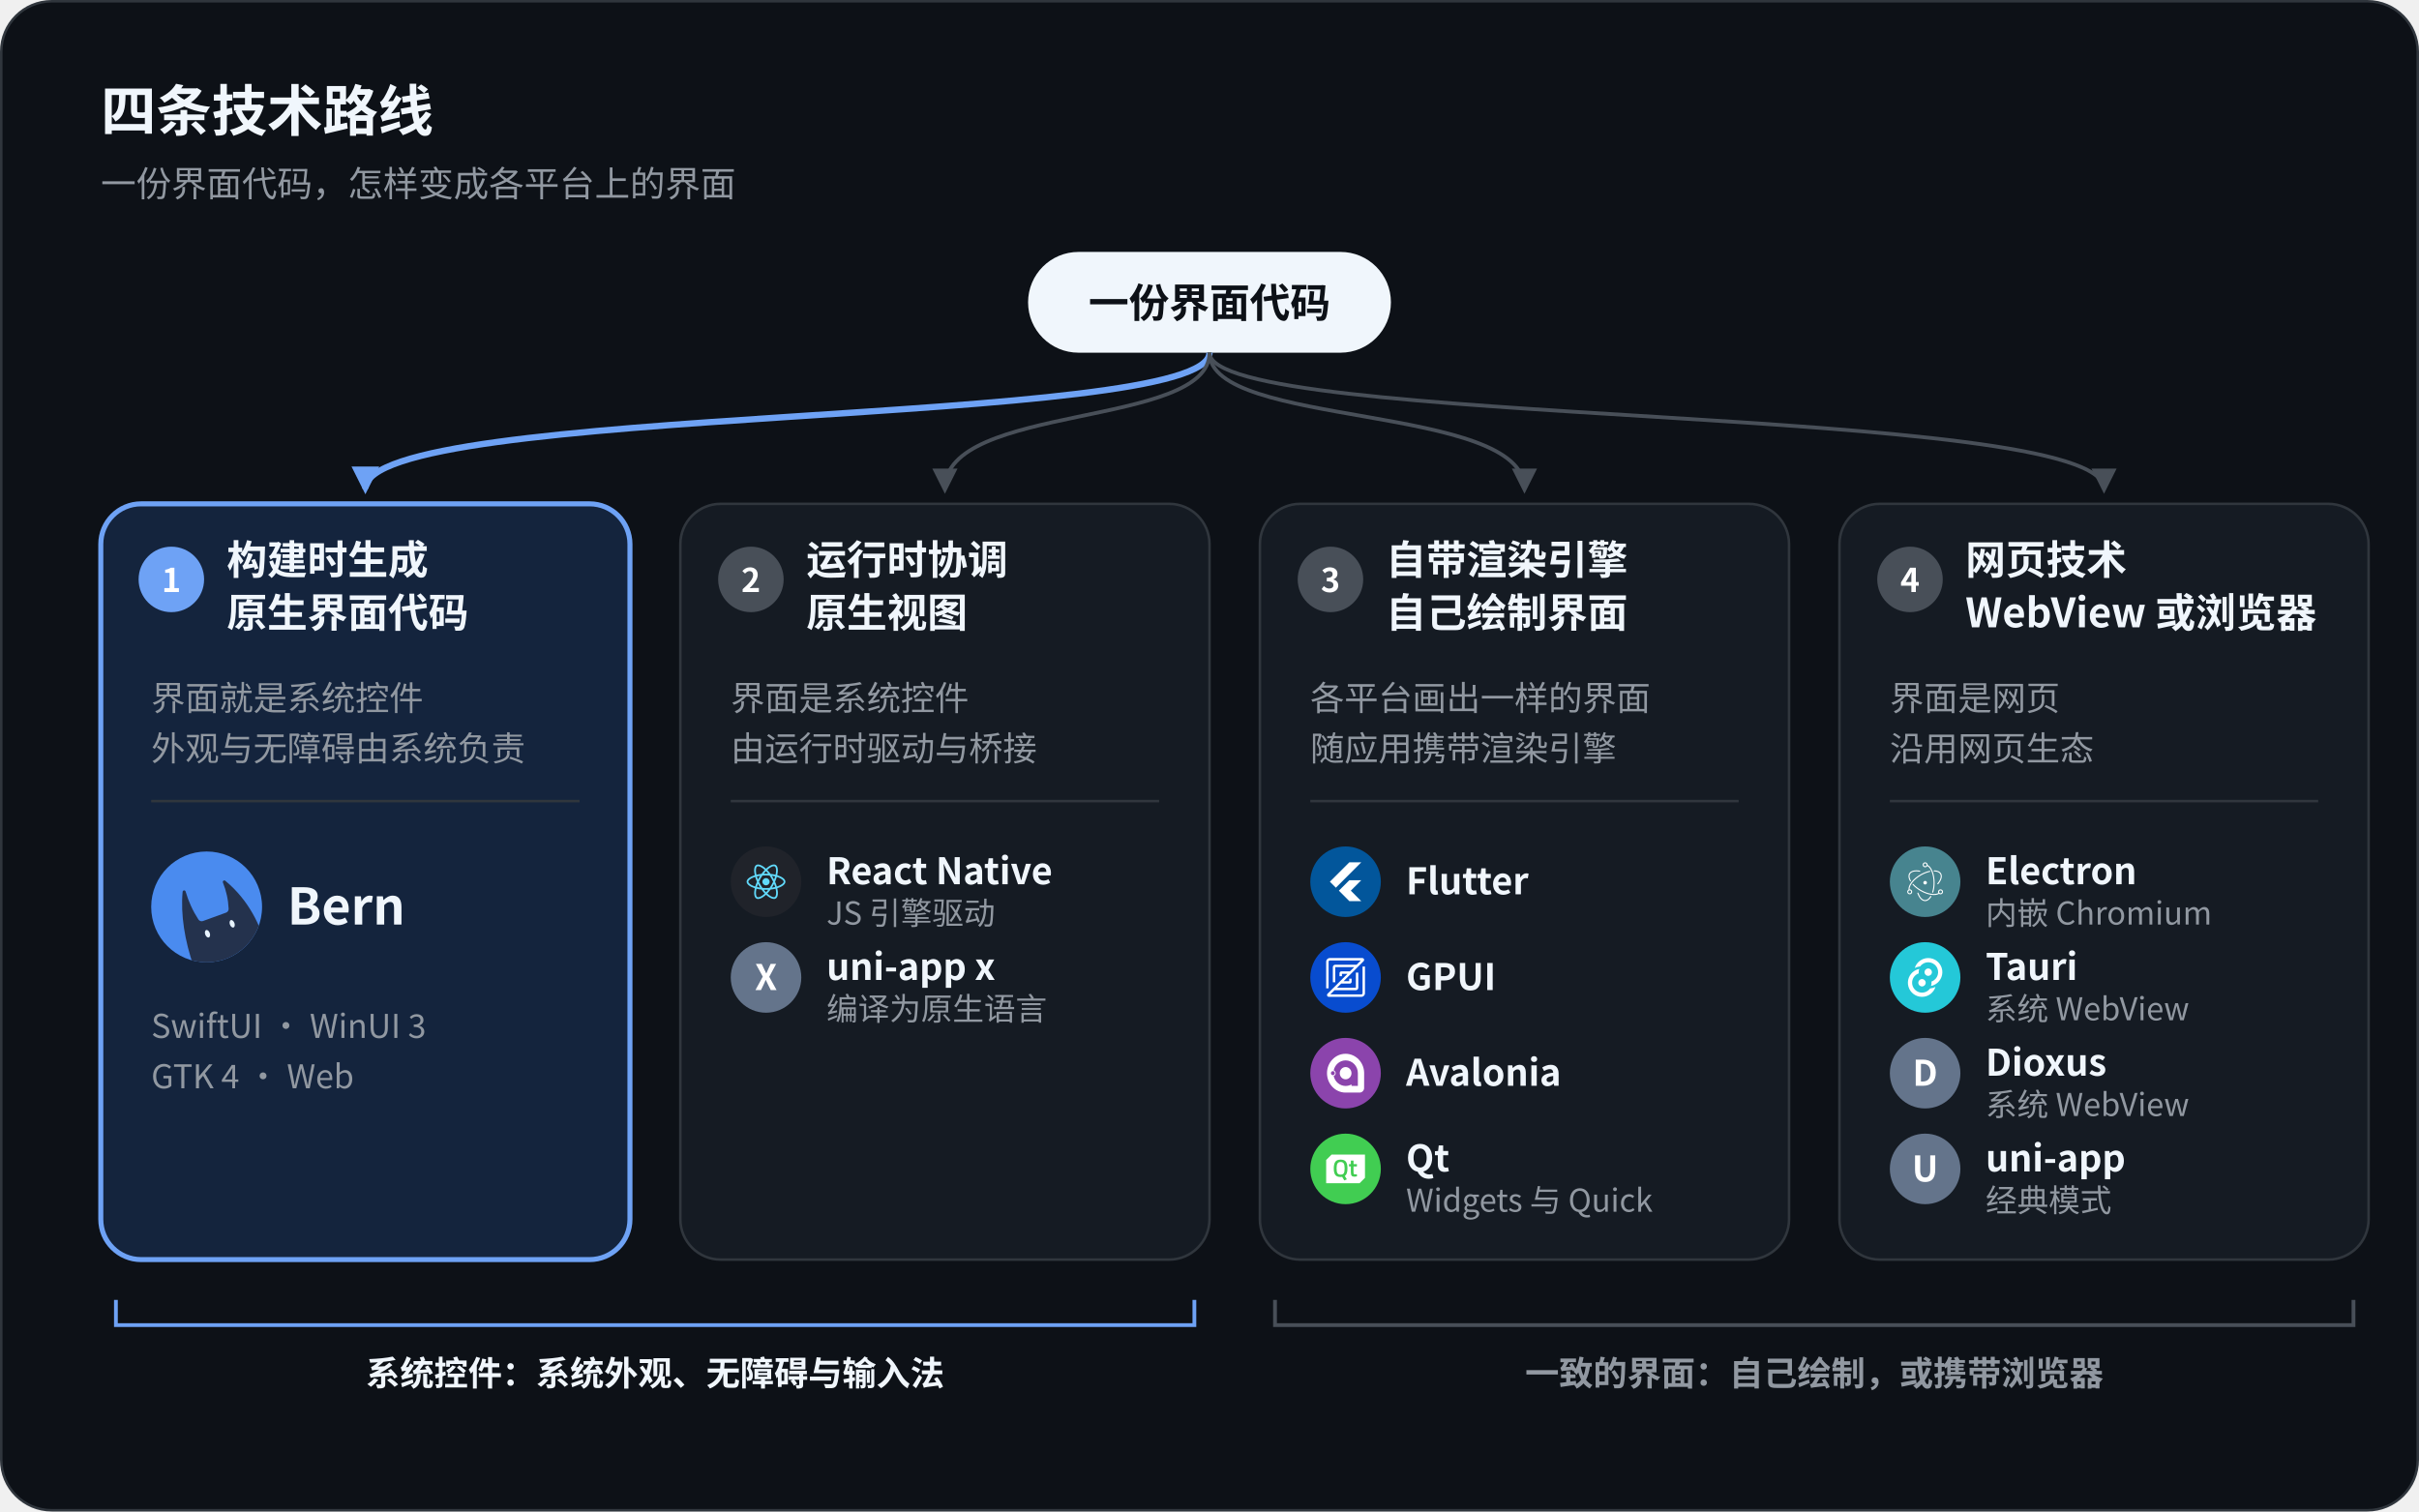
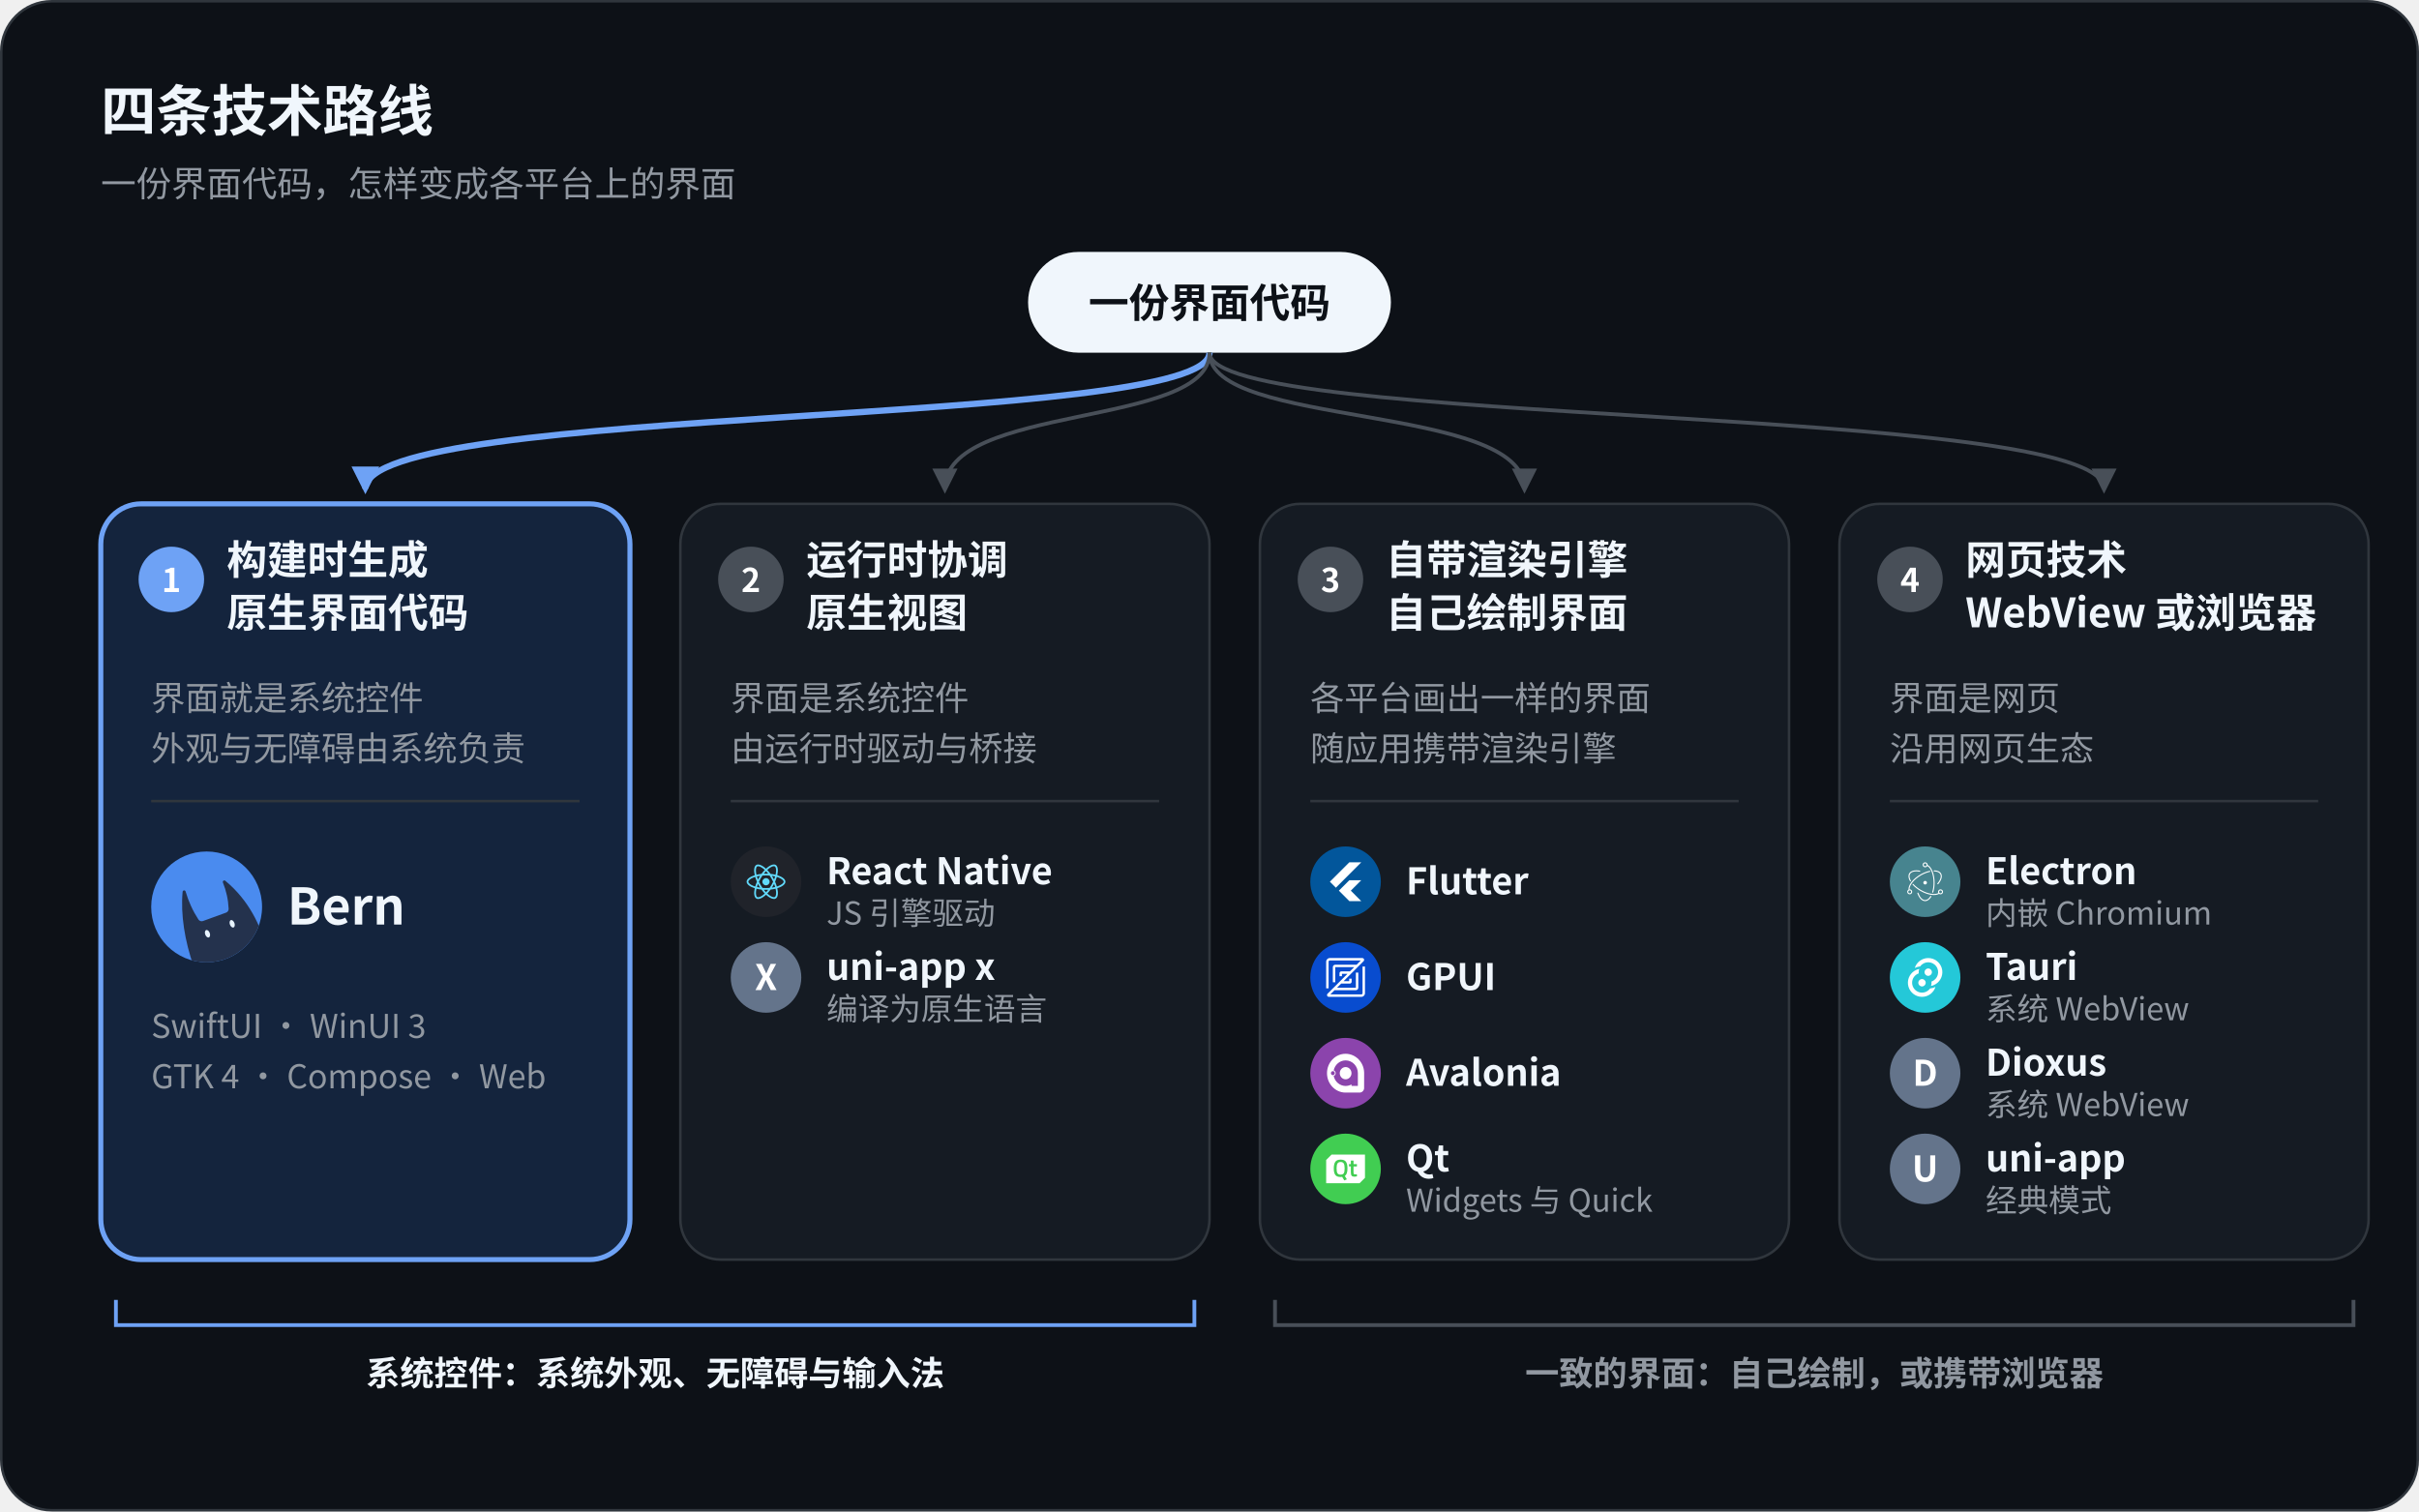
<svg xmlns="http://www.w3.org/2000/svg" viewBox="0 0 960 600" width="960" height="600" font-family="-apple-system, BlinkMacSystemFont, 'Segoe UI', 'PingFang SC', 'Hiragino Sans GB', 'Microsoft YaHei', 'Noto Sans CJK SC', 'Helvetica Neue', Arial, sans-serif">
  <defs>
    <symbol id="bern-logo" viewBox="0 0 1024 1024">
      <defs>
        <clipPath id="bern-symbol-disc">
          <circle cx="512" cy="512" r="512" />
        </clipPath>
      </defs>
      <g clip-path="url(#bern-symbol-disc)">
        <rect width="1024" height="1024" fill="#4A8BEF" />
        <path fill="#24324D" d="M 290.4 372.1 C 270.7 579.3 309.8 827.6 392.0 1060.0 L 1100 1100 L 1060.0 880.0 C 1013.0 692.2 904.4 451.5 684.3 270.5 A 14 14 0 0 0 662.4 286.5 C 693.7 364.2 711.6 444.8 715.3 529.4 A 36 36 0 0 1 691.6 564.9 C 620.6 590.7 549.5 616.5 478.5 642.4 A 36 36 0 0 1 436.0 628.1 C 383.8 547.6 344.6 461.1 317.8 369.5 A 14 14 0 0 0 290.4 372.1 Z" />
        <ellipse rx="22" ry="36" fill="#E8F4FF" transform="translate(520 760) rotate(-20)" />
        <ellipse rx="22" ry="36" fill="#E8F4FF" transform="translate(748 668) rotate(-20)" />
      </g>
    </symbol>
    <marker id="arrow" viewBox="0 0 10 10" refX="8" refY="5" markerWidth="10" markerHeight="10" markerUnits="userSpaceOnUse" orient="auto-start-reverse">
      <path d="M0 0 L10 5 L0 10 z" fill="#484F58" />
    </marker>
    <marker id="arrow-accent" viewBox="0 0 10 10" refX="8" refY="5" markerWidth="11" markerHeight="11" markerUnits="userSpaceOnUse" orient="auto-start-reverse">
      <path d="M0 0 L10 5 L0 10 z" fill="#6EA2F5" />
    </marker>
  </defs>
  <rect x="0.5" y="0.5" width="959" height="599" rx="20" fill="#0D1117" stroke="#30363D" />
  <text x="40" y="52" font-size="22" font-weight="700" fill="#F0F6FC">四条技术路线</text>
  <text x="40" y="78" font-size="14" fill="#9198A1">一份界面代码，怎样变成各平台上的界面</text>
  <rect x="408.0" y="100" width="144.0" height="40" rx="20" fill="#F0F6FC" />
  <text x="480" y="126" font-size="16" font-weight="600" text-anchor="middle" fill="#0D1117">一份界面代码</text>
  <path d="M480 140 C 480 170, 145.0 160, 145.0 194" fill="none" stroke="#6EA2F5" stroke-width="2.5" marker-end="url(#arrow-accent)" />
  <rect x="40" y="200" width="210" height="300" rx="16" fill="#14243D" stroke="#6EA2F5" stroke-width="2" />
  <circle cx="68" cy="230" r="13" fill="#6EA2F5" />
  <text x="68" y="235" font-size="13" font-weight="700" text-anchor="middle" fill="#FFFFFF">1</text>
  <text x="90" y="228" font-size="16" font-weight="700" fill="#F0F6FC">构建时生成</text>
  <text x="90" y="249" font-size="16" font-weight="700" fill="#F0F6FC">原生界面代码</text>
  <text x="60" y="282" font-size="13.5" fill="#9198A1">界面就是系统控件</text>
  <text x="60" y="302" font-size="13.5" fill="#9198A1">外观与无障碍由系统负责</text>
  <line x1="60" y1="318" x2="230" y2="318" stroke="#30363D" />
  <use href="#bern-logo" x="60.0" y="338.0" width="44.0" height="44.0" />
  <text x="114" y="367" font-size="20" font-weight="700" fill="#F0F6FC">Bern</text>
  <text x="60" y="412" font-size="13" fill="#9198A1">SwiftUI · WinUI 3</text>
-   <text x="60" y="432" font-size="13" fill="#9198A1">GTK 4 · Web</text>
+   <text x="60" y="432" font-size="13" fill="#9198A1">GTK 4 · Compose · Web</text>
  <path d="M480 140 C 480 170, 375.0 160, 375.0 194" fill="none" stroke="#484F58" stroke-width="1.5" marker-end="url(#arrow)" />
  <rect x="270" y="200" width="210" height="300" rx="16" fill="#151B23" stroke="#30363D" stroke-width="1" />
  <circle cx="298" cy="230" r="13" fill="#484F58" />
  <text x="298" y="235" font-size="13" font-weight="700" text-anchor="middle" fill="#FFFFFF">2</text>
  <text x="320" y="228" font-size="16" font-weight="700" fill="#F0F6FC">运行时协调</text>
  <text x="320" y="249" font-size="16" font-weight="700" fill="#F0F6FC">原生视图</text>
  <text x="290" y="282" font-size="13.5" fill="#9198A1">界面是系统控件</text>
  <text x="290" y="302" font-size="13.5" fill="#9198A1">由运行时驱动与桥接</text>
  <line x1="290" y1="318" x2="460" y2="318" stroke="#30363D" />
  <circle cx="304.0" cy="350.0" r="14.0" fill="#20232A" />
  <path d="M14.23 12.004a2.236 2.236 0 0 1-2.235 2.236 2.236 2.236 0 0 1-2.236-2.236 2.236 2.236 0 0 1 2.235-2.236 2.236 2.236 0 0 1 2.236 2.236zm2.648-10.69c-1.346 0-3.107.96-4.888 2.622-1.78-1.653-3.542-2.602-4.887-2.602-.41 0-.783.093-1.106.278-1.375.793-1.683 3.264-.973 6.365C1.98 8.917 0 10.42 0 12.004c0 1.59 1.99 3.097 5.043 4.03-.704 3.113-.39 5.588.988 6.38.32.187.69.275 1.102.275 1.345 0 3.107-.96 4.888-2.624 1.78 1.654 3.542 2.603 4.887 2.603.41 0 .783-.09 1.106-.275 1.374-.792 1.683-3.263.973-6.365C22.02 15.096 24 13.59 24 12.004c0-1.59-1.99-3.097-5.043-4.032.704-3.11.39-5.587-.988-6.38-.318-.184-.688-.277-1.092-.278zm-.005 1.09v.006c.225 0 .406.044.558.127.666.382.955 1.835.73 3.704-.054.46-.142.945-.25 1.44-.96-.236-2.006-.417-3.107-.534-.66-.905-1.345-1.727-2.035-2.447 1.592-1.48 3.087-2.292 4.105-2.295zm-9.77.02c1.012 0 2.514.808 4.11 2.28-.686.72-1.37 1.537-2.02 2.442-1.107.117-2.154.298-3.113.538-.112-.49-.195-.964-.254-1.42-.23-1.868.054-3.32.714-3.707.19-.09.4-.127.563-.132zm4.882 3.05c.455.468.91.992 1.36 1.564-.44-.02-.89-.034-1.345-.034-.46 0-.915.01-1.36.034.44-.572.895-1.096 1.345-1.565zM12 8.1c.74 0 1.477.034 2.202.093.406.582.802 1.203 1.183 1.86.372.64.71 1.29 1.018 1.946-.308.655-.646 1.31-1.013 1.95-.38.66-.773 1.288-1.18 1.87-.728.063-1.466.098-2.21.098-.74 0-1.477-.035-2.202-.093-.406-.582-.802-1.204-1.183-1.86-.372-.64-.71-1.29-1.018-1.946.303-.657.646-1.313 1.013-1.954.38-.66.773-1.286 1.18-1.868.728-.064 1.466-.098 2.21-.098zm-3.635.254c-.24.377-.48.763-.704 1.16-.225.39-.435.782-.635 1.174-.265-.656-.49-1.31-.676-1.947.64-.15 1.315-.283 2.015-.386zm7.26 0c.695.103 1.365.23 2.006.387-.18.632-.405 1.282-.66 1.933-.2-.39-.41-.783-.64-1.174-.225-.392-.465-.774-.705-1.146zm3.063.675c.484.15.944.317 1.375.498 1.732.74 2.852 1.708 2.852 2.476-.005.768-1.125 1.74-2.857 2.475-.42.18-.88.342-1.355.493-.28-.958-.646-1.956-1.1-2.98.45-1.017.81-2.01 1.085-2.964zm-13.395.004c.278.96.645 1.957 1.1 2.98-.45 1.017-.812 2.01-1.086 2.964-.484-.15-.944-.318-1.37-.5-1.732-.737-2.852-1.706-2.852-2.474 0-.768 1.12-1.742 2.852-2.476.42-.18.88-.342 1.356-.494zm11.678 4.28c.265.657.49 1.312.676 1.948-.64.157-1.316.29-2.016.39.24-.375.48-.762.705-1.158.225-.39.435-.788.636-1.18zm-9.945.02c.2.392.41.783.64 1.175.23.39.465.772.705 1.143-.695-.102-1.365-.23-2.006-.386.18-.63.406-1.282.66-1.933zM17.92 16.32c.112.493.2.968.254 1.423.23 1.868-.054 3.32-.714 3.708-.147.09-.338.128-.563.128-1.012 0-2.514-.807-4.11-2.28.686-.72 1.37-1.536 2.02-2.44 1.107-.118 2.154-.3 3.113-.54zm-11.83.01c.96.234 2.006.415 3.107.532.66.905 1.345 1.727 2.035 2.446-1.595 1.483-3.092 2.295-4.11 2.295-.22-.005-.406-.05-.553-.132-.666-.38-.955-1.834-.73-3.703.054-.46.142-.944.25-1.438zm4.56.64c.44.02.89.034 1.345.034.46 0 .915-.01 1.36-.034-.44.572-.895 1.095-1.345 1.565-.455-.47-.91-.993-1.36-1.565z" fill="#61DAFB" transform="translate(296.30 342.30) scale(0.6417)" />
  <text x="328" y="351" font-size="14.5" font-weight="600" fill="#F0F6FC">React Native</text>
  <text x="328" y="367" font-size="12.5" fill="#9198A1">JS 引擎驱动</text>
  <circle cx="304.0" cy="388.0" r="14.0" fill="#64748B" />
  <text x="304.0" y="393.0" text-anchor="middle" font-size="14.0" font-weight="700" fill="#FFFFFF">X</text>
  <text x="328" y="389" font-size="14.5" font-weight="600" fill="#F0F6FC">uni-app x</text>
  <text x="328" y="405" font-size="12.5" fill="#9198A1">编译为原生语言</text>
  <path d="M480 140 C 480 170, 605.0 160, 605.0 194" fill="none" stroke="#484F58" stroke-width="1.5" marker-end="url(#arrow)" />
  <rect x="500" y="200" width="210" height="300" rx="16" fill="#151B23" stroke="#30363D" stroke-width="1" />
  <circle cx="528" cy="230" r="13" fill="#484F58" />
  <text x="528" y="235" font-size="13" font-weight="700" text-anchor="middle" fill="#FFFFFF">3</text>
  <text x="550" y="228" font-size="16" font-weight="700" fill="#F0F6FC">自带渲染引擎</text>
  <text x="550" y="249" font-size="16" font-weight="700" fill="#F0F6FC">自己绘制界面</text>
  <text x="520" y="282" font-size="13.5" fill="#9198A1">各平台画出一样的界面</text>
  <text x="520" y="302" font-size="13.5" fill="#9198A1">随应用携带渲染引擎</text>
  <line x1="520" y1="318" x2="690" y2="318" stroke="#30363D" />
  <circle cx="534.0" cy="350.0" r="14.0" fill="#02569B" />
  <path d="M14.314 0L2.3 12 6 15.7 21.684.013h-7.357zm.014 11.072L7.857 17.53l6.47 6.47H21.7l-6.46-6.468 6.46-6.46h-7.37z" fill="#FFFFFF" transform="translate(526.30 342.30) scale(0.6417)" />
  <text x="558" y="355" font-size="14.5" font-weight="600" fill="#F0F6FC">Flutter</text>
  <circle cx="534.0" cy="388.0" r="14.0" fill="#084CCF" />
  <path d="M2.25 1.5a.75.75 0 0 0-.75.75v16.5H0V2.25A2.25 2.25 0 0 1 2.25 0h20.095c1.002 0 1.504 1.212.795 1.92L10.764 14.298h3.486V12.75h1.5v1.922a1.125 1.125 0 0 1-1.125 1.125H9.264l-2.578 2.578h11.689V9h1.5v9.375a1.5 1.5 0 0 1-1.5 1.5H5.185L2.562 22.5H21.75a.75.75 0 0 0 .75-.75V5.25H24v16.5A2.25 2.25 0 0 1 21.75 24H1.655C.653 24 .151 22.788.86 22.08L13.19 9.75H9.75v1.5h-1.5V9.375A1.125 1.125 0 0 1 9.375 8.25h5.314l2.625-2.625H5.625V15h-1.5V5.625a1.5 1.5 0 0 1 1.5-1.5h13.19L21.438 1.5z" fill="#FFFFFF" transform="translate(526.30 380.30) scale(0.6417)" />
  <text x="558" y="393" font-size="14.5" font-weight="600" fill="#F0F6FC">GPUI</text>
  <circle cx="534.0" cy="426.0" r="14.0" fill="#8B44AC" />
  <path d="M12.034 8.208c-2.003 0-3.627 1.696-3.627 3.789s1.624 3.789 3.627 3.789 3.627-1.697 3.627-3.79-1.624-3.788-3.627-3.788m-7.392 2.067c.72.211 1.248.902 1.248 1.722s-.528 1.51-1.248 1.721c.752 3.54 3.776 6.188 7.392 6.188 1.316 0 2.554-.35 3.632-.967v.914h3.94v-7.528a5 5 0 0 0 0-.224v-.104c0-4.369-3.39-7.91-7.572-7.91-3.616 0-6.64 2.648-7.392 6.188m-.5 2.982c.67 0 1.212-.567 1.212-1.266s-.542-1.265-1.212-1.265-1.211.566-1.211 1.265c0 .7.542 1.266 1.211 1.266M20.682 24H11.8C5.549 23.887.515 18.556.515 12c0-6.627 5.143-12 11.487-12 6.241 0 11.32 5.2 11.483 11.678l-.02 9.743C23.3 22.876 22.12 24 20.683 24" fill="#FFFFFF" transform="translate(526.30 418.30) scale(0.6417)" />
  <text x="558" y="431" font-size="14.5" font-weight="600" fill="#F0F6FC">Avalonia</text>
  <circle cx="534.0" cy="464.0" r="14.0" fill="#41CD52" />
  <path d="M21.693 3.162H3.33L0 6.49v14.348h20.671L24 17.51V3.162zM12.785 18.4l-1.562.728-1.35-2.217c-.196.057-.499.09-.924.09-1.579 0-2.683-.425-3.305-1.276-.622-.85-.932-2.2-.932-4.033 0-1.84.319-3.206.949-4.098.63-.892 1.726-1.341 3.288-1.341 1.562 0 2.658.441 3.28 1.333.63.883.94 2.25.94 4.098 0 1.219-.13 2.2-.384 2.945-.261.752-.679 1.325-1.268 1.718zm4.736-1.587c-.858 0-1.447-.196-1.766-.59-.32-.392-.483-1.136-.483-2.232v-3.534H14.11V9.051h1.162V6.843h1.644V9.05h2.094v1.415h-2.094v3.346c0 .622.05 1.03.14 1.227.09.204.326.303.695.303l1.243-.05.073 1.326c-.67.13-1.186.196-1.546.196zm-8.58-9.08c-.95 0-1.604.311-1.963.94-.352.63-.532 1.629-.532 3.011 0 1.374.172 2.364.515 2.953.344.589 1.006.892 1.98.892.973 0 1.628-.295 1.971-.876.335-.58.507-1.57.507-2.953 0-1.39-.172-2.396-.523-3.026-.352-.63-1.006-.94-1.955-.94Z" fill="#FFFFFF" transform="translate(526.30 456.30) scale(0.6417)" />
  <text x="558" y="465" font-size="14.5" font-weight="600" fill="#F0F6FC">Qt</text>
  <text x="558" y="481" font-size="12.5" fill="#9198A1">Widgets 与 Quick</text>
  <path d="M480 140 C 480 170, 835.0 160, 835.0 194" fill="none" stroke="#484F58" stroke-width="1.5" marker-end="url(#arrow)" />
  <rect x="730" y="200" width="210" height="300" rx="16" fill="#151B23" stroke="#30363D" stroke-width="1" />
  <circle cx="758" cy="230" r="13" fill="#484F58" />
  <text x="758" y="235" font-size="13" font-weight="700" text-anchor="middle" fill="#FFFFFF">4</text>
  <text x="780" y="228" font-size="16" font-weight="700" fill="#F0F6FC">网页技术</text>
  <text x="780" y="249" font-size="16" font-weight="700" fill="#F0F6FC">WebView 或浏览器</text>
  <text x="750" y="282" font-size="13.5" fill="#9198A1">界面是网页</text>
  <text x="750" y="302" font-size="13.5" fill="#9198A1">沿用网页生态</text>
  <line x1="750" y1="318" x2="920" y2="318" stroke="#30363D" />
  <circle cx="764.0" cy="350.0" r="14.0" fill="#47848F" />
  <path d="M12.011 0c-.85 0-1.539.689-1.539 1.539 0 .85.689 1.539 1.539 1.539.595 0 1.11-.338 1.366-.832 2.221 1.268 3.847 5.473 3.847 10.362 0 2.071-.289 4.056-.825 5.769a.322.322 0 0 0 .211.403.322.322 0 0 0 .403-.211c.556-1.776.854-3.825.854-5.96 0-5.193-1.772-9.686-4.321-11.003.001-.022.004-.044.004-.067 0-.85-.689-1.539-1.539-1.539zm0 .643a.896.896 0 1 1 0 1.792.896.896 0 1 1 0-1.792zm-5.486 4.305c-2.067.007-3.647.665-4.388 1.948-.738 1.277-.527 2.971.511 4.781a.322.322 0 0 0 .558-.32C2.271 9.727 2.089 8.266 2.694 7.218c.821-1.422 3.033-1.955 5.932-1.427a.322.322 0 0 0 .115-.633c-.784-.143-1.527-.212-2.216-.21zm11.052.018a.322.322 0 0 0-.008.643c1.834.024 3.156.596 3.75 1.626.819 1.419.18 3.595-1.718 5.837a.322.322 0 0 0 .038.454.322.322 0 0 0 .453-.038c2.054-2.426 2.771-4.866 1.784-6.574-.726-1.257-2.26-1.921-4.299-1.947zm-2.698.292a.323.323 0 0 0-.065.007c-1.857.398-3.833 1.175-5.731 2.271-4.57 2.638-7.592 6.495-7.36 9.372-.473.263-.793.766-.793 1.345 0 .85.689 1.539 1.539 1.539.85 0 1.539-.689 1.539-1.539 0-.85-.689-1.539-1.539-1.539-.038 0-.075.003-.113.006-.1-2.56 2.743-6.141 7.048-8.627 1.841-1.063 3.755-1.816 5.545-2.2a.322.322 0 0 0-.07-.636zm-2.879 6.236a1.119 1.119 0 0 0-.224.025c-.601.13-.983.723-.853 1.324.13.601.723.983 1.324.853.601-.13.983-.723.853-1.324-.114-.526-.582-.884-1.099-.879zM4.532 13.341a.321.321 0 0 0-.232.084.321.321 0 0 0-.021.454c1.268 1.394 2.916 2.701 4.795 3.786 4.415 2.549 9.106 3.285 11.561 1.839a1.53 1.53 0 0 0 .897.29c.85 0 1.539-.689 1.539-1.539 0-.85-.689-1.539-1.539-1.539-.85 0-1.539.689-1.539 1.539 0 .276.074.534.201.758-2.245 1.214-6.631.5-10.798-1.905-1.823-1.052-3.418-2.318-4.64-3.661a.321.321 0 0 0-.223-.105zm-2.063 4.017a.896.896 0 1 1 0 1.792.896.896 0 1 1 0-1.792zm19.062 0a.896.896 0 1 1 0 1.792.891.891 0 0 1-.586-.219c-.003-.004-.004-.008-.007-.012a.32.32 0 0 0-.096-.091.896.896 0 0 1 .689-1.469zm-14.005 1.368a.322.322 0 0 0-.321.43C8.279 22.154 10.036 24 12.011 24c1.441 0 2.773-.982 3.813-2.711a.322.322 0 0 0-.11-.441.322.322 0 0 0-.442.11c-.934 1.554-2.081 2.399-3.261 2.399-1.641 0-3.208-1.647-4.2-4.418a.322.322 0 0 0-.285-.213z" fill="#FFFFFF" transform="translate(756.30 342.30) scale(0.6417)" />
  <text x="788" y="351" font-size="14.5" font-weight="600" fill="#F0F6FC">Electron</text>
  <text x="788" y="367" font-size="12.5" fill="#9198A1">内嵌 Chromium</text>
  <circle cx="764.0" cy="388.0" r="14.0" fill="#24C8D8" />
  <path d="M13.912 0a8.72 8.72 0 0 0-8.308 6.139c1.05-.515 2.18-.845 3.342-.976 2.415-3.363 7.4-3.412 9.88-.097 2.48 3.315 1.025 8.084-2.883 9.45a6.131 6.131 0 0 1-.3 2.762 8.72 8.72 0 0 0 3.01-1.225A8.72 8.72 0 0 0 13.913 0zm.082 6.451a2.284 2.284 0 1 0-.15 4.566 2.284 2.284 0 0 0 .15-4.566zm-5.629.27a8.72 8.72 0 0 0-3.031 1.235 8.72 8.72 0 1 0 13.06 9.913 10.173 10.174 0 0 1-3.343.965 6.125 6.125 0 1 1-7.028-9.343 6.114 6.115 0 0 1 .342-2.772zm1.713 6.27a2.284 2.284 0 0 0-2.284 2.283 2.284 2.284 0 0 0 2.284 2.284 2.284 2.284 0 0 0 2.284-2.284 2.284 2.284 0 0 0-2.284-2.284z" fill="#FFFFFF" transform="translate(756.30 380.30) scale(0.6417)" />
  <text x="788" y="389" font-size="14.5" font-weight="600" fill="#F0F6FC">Tauri</text>
  <text x="788" y="405" font-size="12.5" fill="#9198A1">系统 WebView</text>
  <circle cx="764.0" cy="426.0" r="14.0" fill="#64748B" />
  <text x="764.0" y="431.0" text-anchor="middle" font-size="14.0" font-weight="700" fill="#FFFFFF">D</text>
  <text x="788" y="427" font-size="14.5" font-weight="600" fill="#F0F6FC">Dioxus</text>
  <text x="788" y="443" font-size="12.5" fill="#9198A1">系统 WebView</text>
  <circle cx="764.0" cy="464.0" r="14.0" fill="#64748B" />
  <text x="764.0" y="469.0" text-anchor="middle" font-size="14.0" font-weight="700" fill="#FFFFFF">U</text>
  <text x="788" y="465" font-size="14.5" font-weight="600" fill="#F0F6FC">uni-app</text>
  <text x="788" y="481" font-size="12.5" fill="#9198A1">经典模式</text>
  <path d="M46 516 v10 h428 v-10" fill="none" stroke="#6EA2F5" stroke-width="1.5" />
  <text x="260.0" y="550" font-size="13.5" font-weight="600" text-anchor="middle" fill="#F0F6FC">系统控件：系统外观、无障碍与输入法</text>
  <path d="M506 516 v10 h428 v-10" fill="none" stroke="#484F58" stroke-width="1.5" />
  <text x="720.0" y="550" font-size="13.5" font-weight="600" text-anchor="middle" fill="#9198A1">一致的界面：自己绘制，或携带浏览器</text>
</svg>
